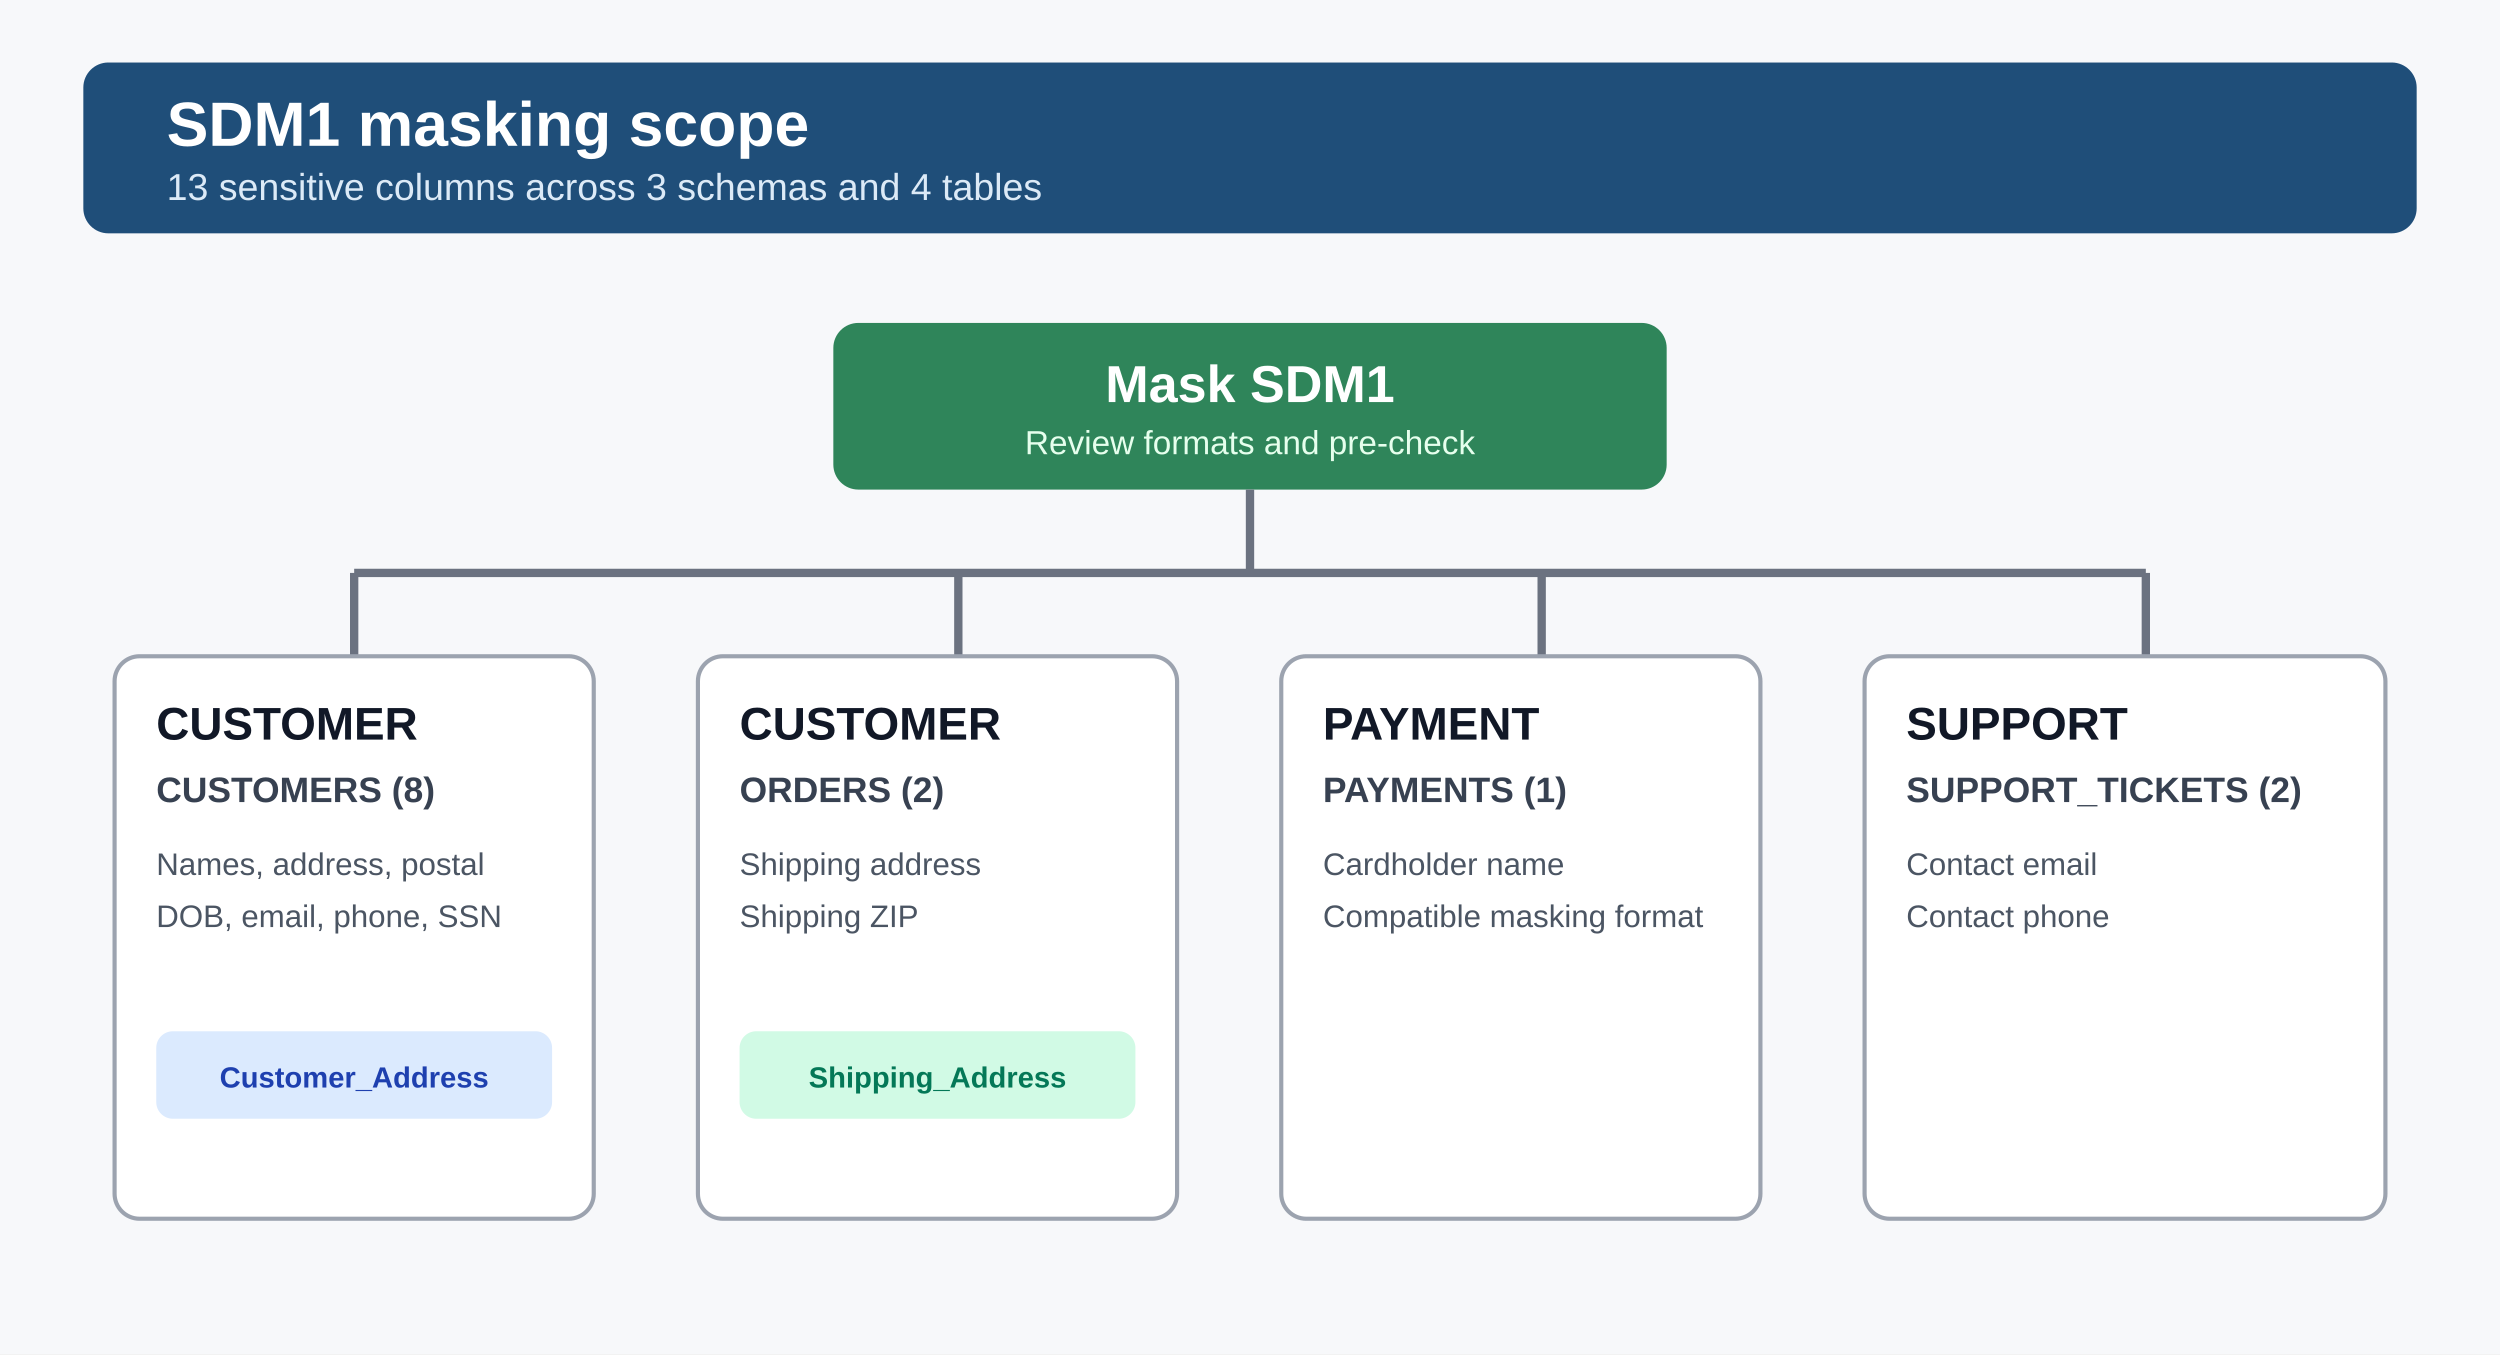
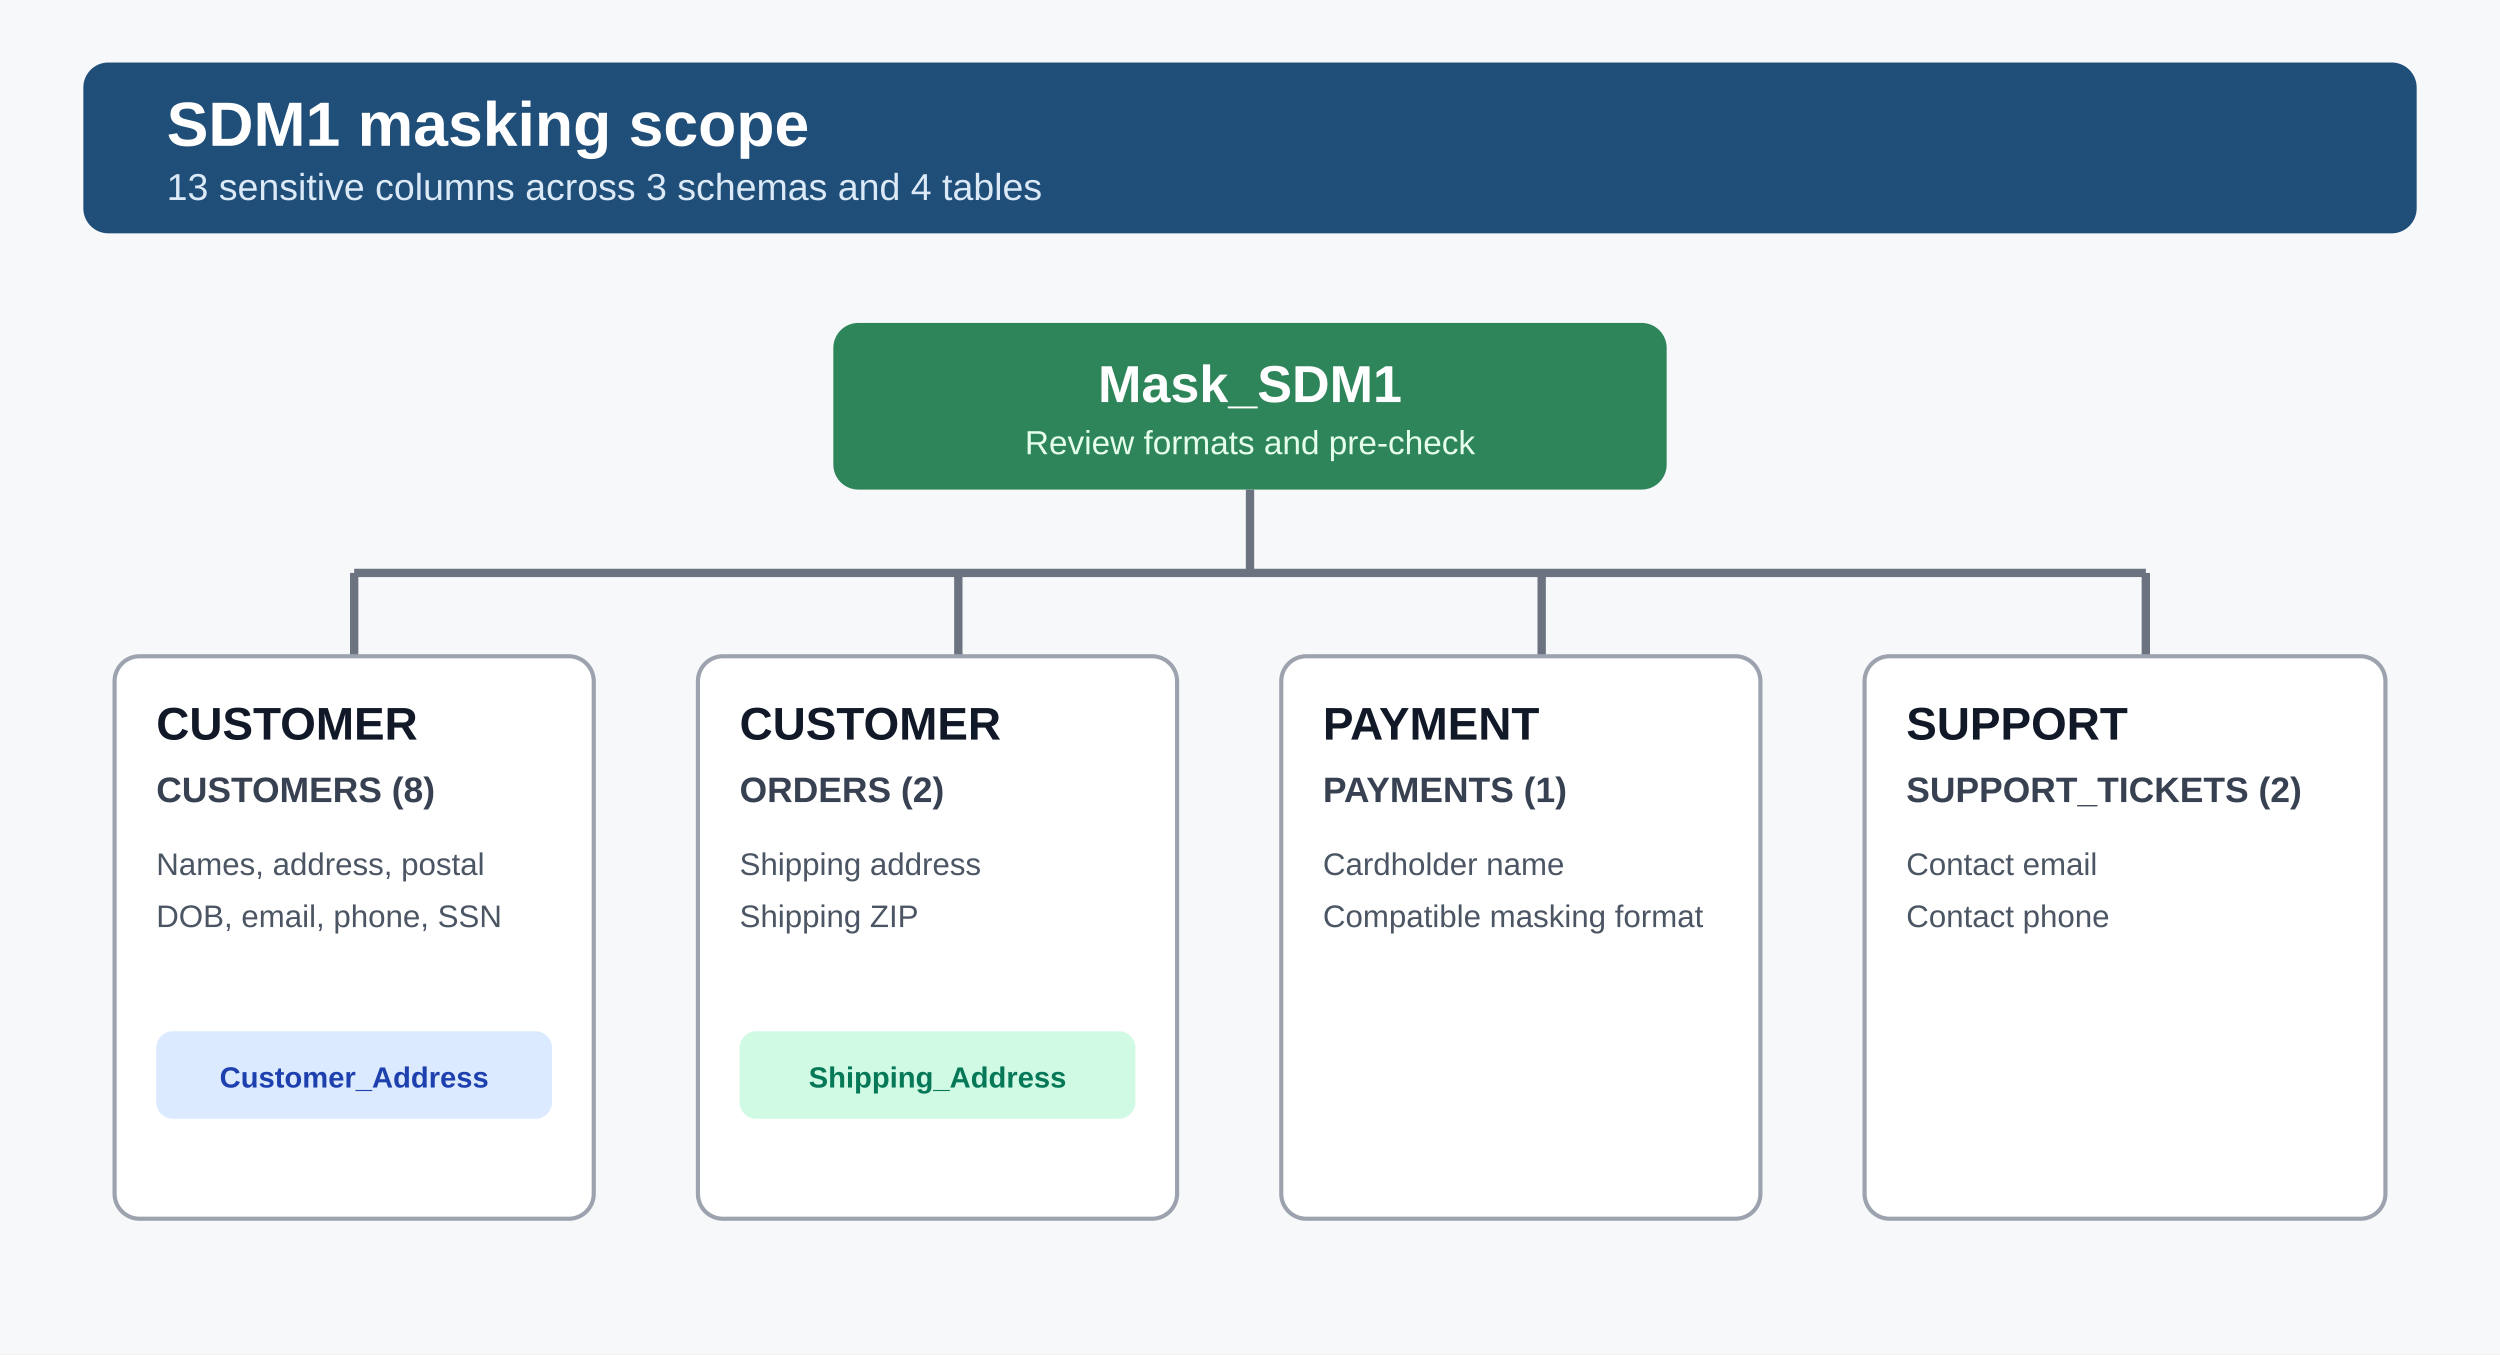
<svg xmlns="http://www.w3.org/2000/svg" width="1200" height="650" viewBox="0 0 1200 650" role="img" aria-labelledby="title desc">
  <rect width="1200" height="650" fill="#f7f8fa" />
  <rect x="40" y="30" width="1120" height="82" rx="12" fill="#1f4e79" />
  <text x="80" y="70" fill="#fff" font-family="Arial,sans-serif" font-size="30" font-weight="700">SDM1 masking scope</text>
  <text x="80" y="96" fill="#dceaf7" font-family="Arial,sans-serif" font-size="18">13 sensitive columns across 3 schemas and 4 tables</text>
  <rect x="400" y="155" width="400" height="80" rx="12" fill="#2f855a" />
-   <text x="600" y="193" text-anchor="middle" fill="#fff" font-family="Arial,sans-serif" font-size="25" font-weight="700">Mask SDM1</text>
+   <text x="600" y="193" text-anchor="middle" fill="#fff" font-family="Arial,sans-serif" font-size="25" font-weight="700">Mask_SDM1</text>
  <text x="600" y="218" text-anchor="middle" fill="#e6ffed" font-family="Arial,sans-serif" font-size="16">Review formats and pre-check</text>
  <path d="M600 235V275M170 275H1030M170 275v40M460 275v40M740 275v40M1030 275v40" fill="none" stroke="#6b7280" stroke-width="4" />
  <g font-family="Arial,sans-serif">
    <rect x="55" y="315" width="230" height="270" rx="12" fill="#fff" stroke="#9ca3af" stroke-width="2" />
    <text x="75" y="355" fill="#111827" font-size="22" font-weight="700">CUSTOMER</text>
    <text x="75" y="385" fill="#374151" font-size="17" font-weight="700">CUSTOMERS (8)</text>
    <text x="75" y="420" fill="#4b5563" font-size="15">Names, address, postal</text>
    <text x="75" y="445" fill="#4b5563" font-size="15">DOB, email, phone, SSN</text>
    <rect x="75" y="495" width="190" height="42" rx="8" fill="#dbeafe" />
    <text x="170" y="522" text-anchor="middle" fill="#1e40af" font-size="14" font-weight="700">Customer_Address</text>
    <rect x="335" y="315" width="230" height="270" rx="12" fill="#fff" stroke="#9ca3af" stroke-width="2" />
    <text x="355" y="355" fill="#111827" font-size="22" font-weight="700">CUSTOMER</text>
    <text x="355" y="385" fill="#374151" font-size="17" font-weight="700">ORDERS (2)</text>
    <text x="355" y="420" fill="#4b5563" font-size="15">Shipping address</text>
    <text x="355" y="445" fill="#4b5563" font-size="15">Shipping ZIP</text>
    <rect x="355" y="495" width="190" height="42" rx="8" fill="#d1fae5" />
    <text x="450" y="522" text-anchor="middle" fill="#047857" font-size="14" font-weight="700">Shipping_Address</text>
    <rect x="615" y="315" width="230" height="270" rx="12" fill="#fff" stroke="#9ca3af" stroke-width="2" />
    <text x="635" y="355" fill="#111827" font-size="22" font-weight="700">PAYMENT</text>
    <text x="635" y="385" fill="#374151" font-size="17" font-weight="700">PAYMENTS (1)</text>
    <text x="635" y="420" fill="#4b5563" font-size="15">Cardholder name</text>
    <text x="635" y="445" fill="#4b5563" font-size="15">Compatible masking format</text>
    <rect x="895" y="315" width="250" height="270" rx="12" fill="#fff" stroke="#9ca3af" stroke-width="2" />
    <text x="915" y="355" fill="#111827" font-size="22" font-weight="700">SUPPORT</text>
    <text x="915" y="385" fill="#374151" font-size="17" font-weight="700">SUPPORT_TICKETS (2)</text>
    <text x="915" y="420" fill="#4b5563" font-size="15">Contact email</text>
    <text x="915" y="445" fill="#4b5563" font-size="15">Contact phone</text>
  </g>
</svg>
